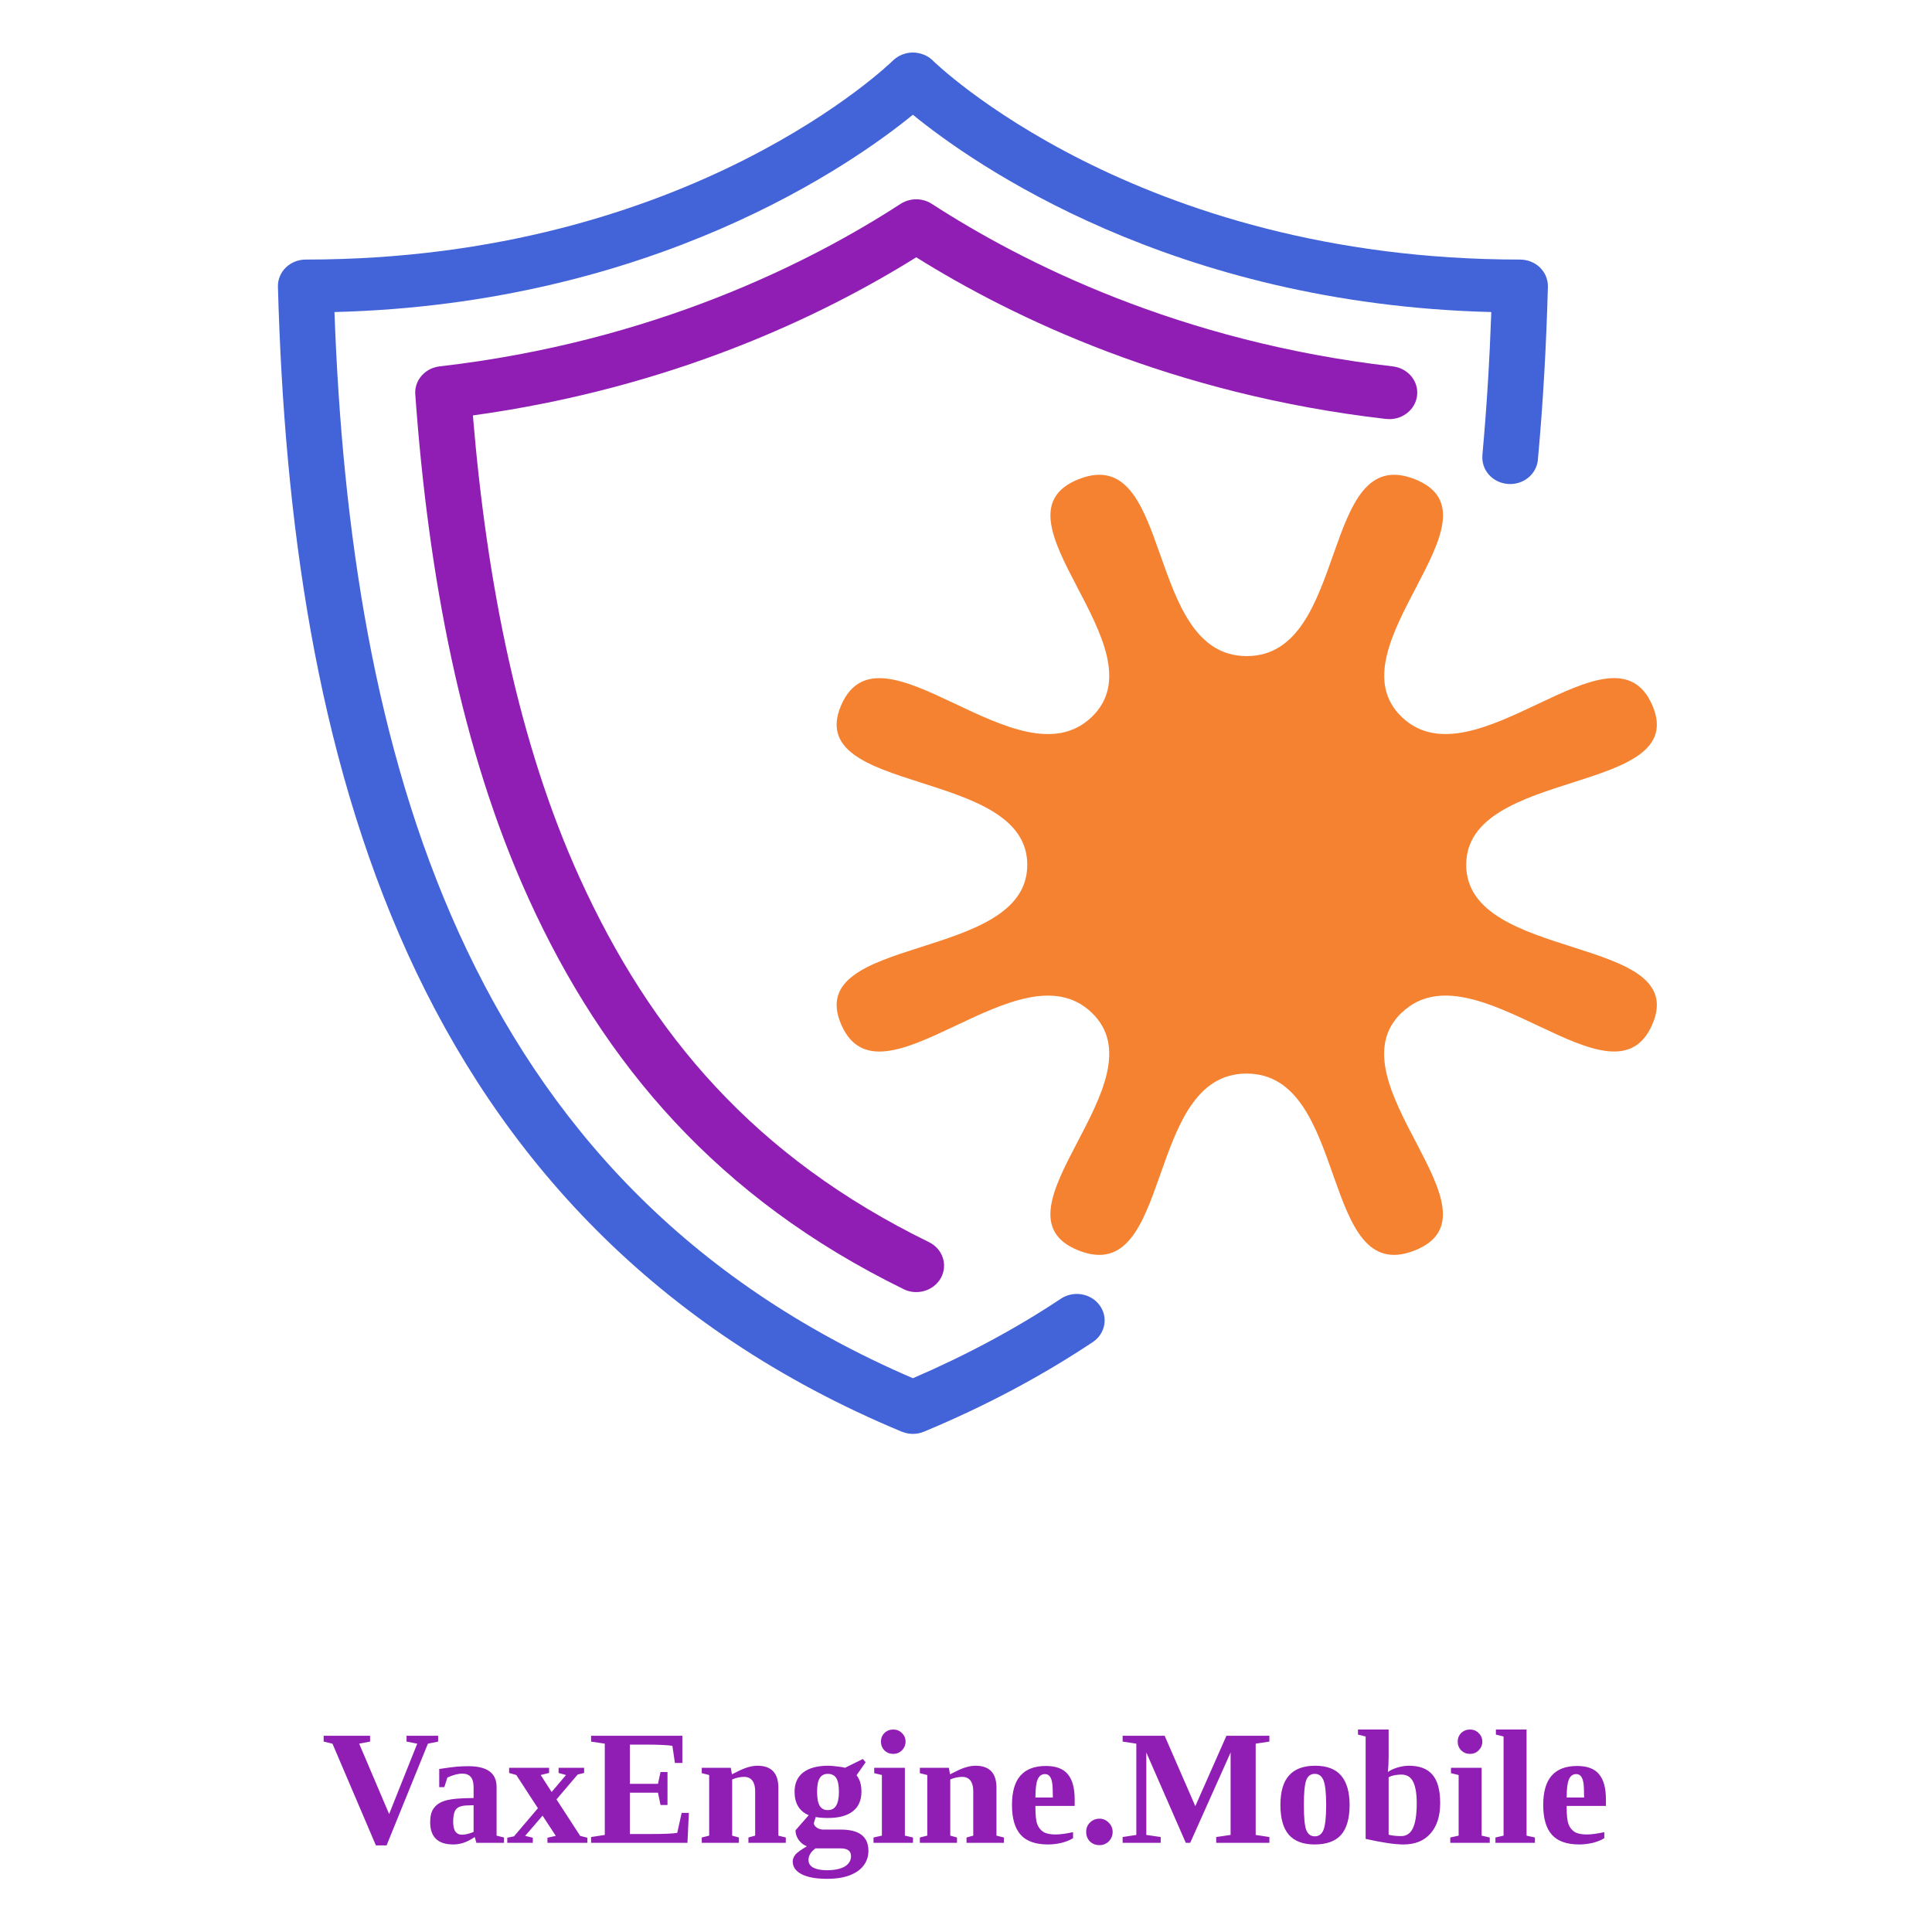
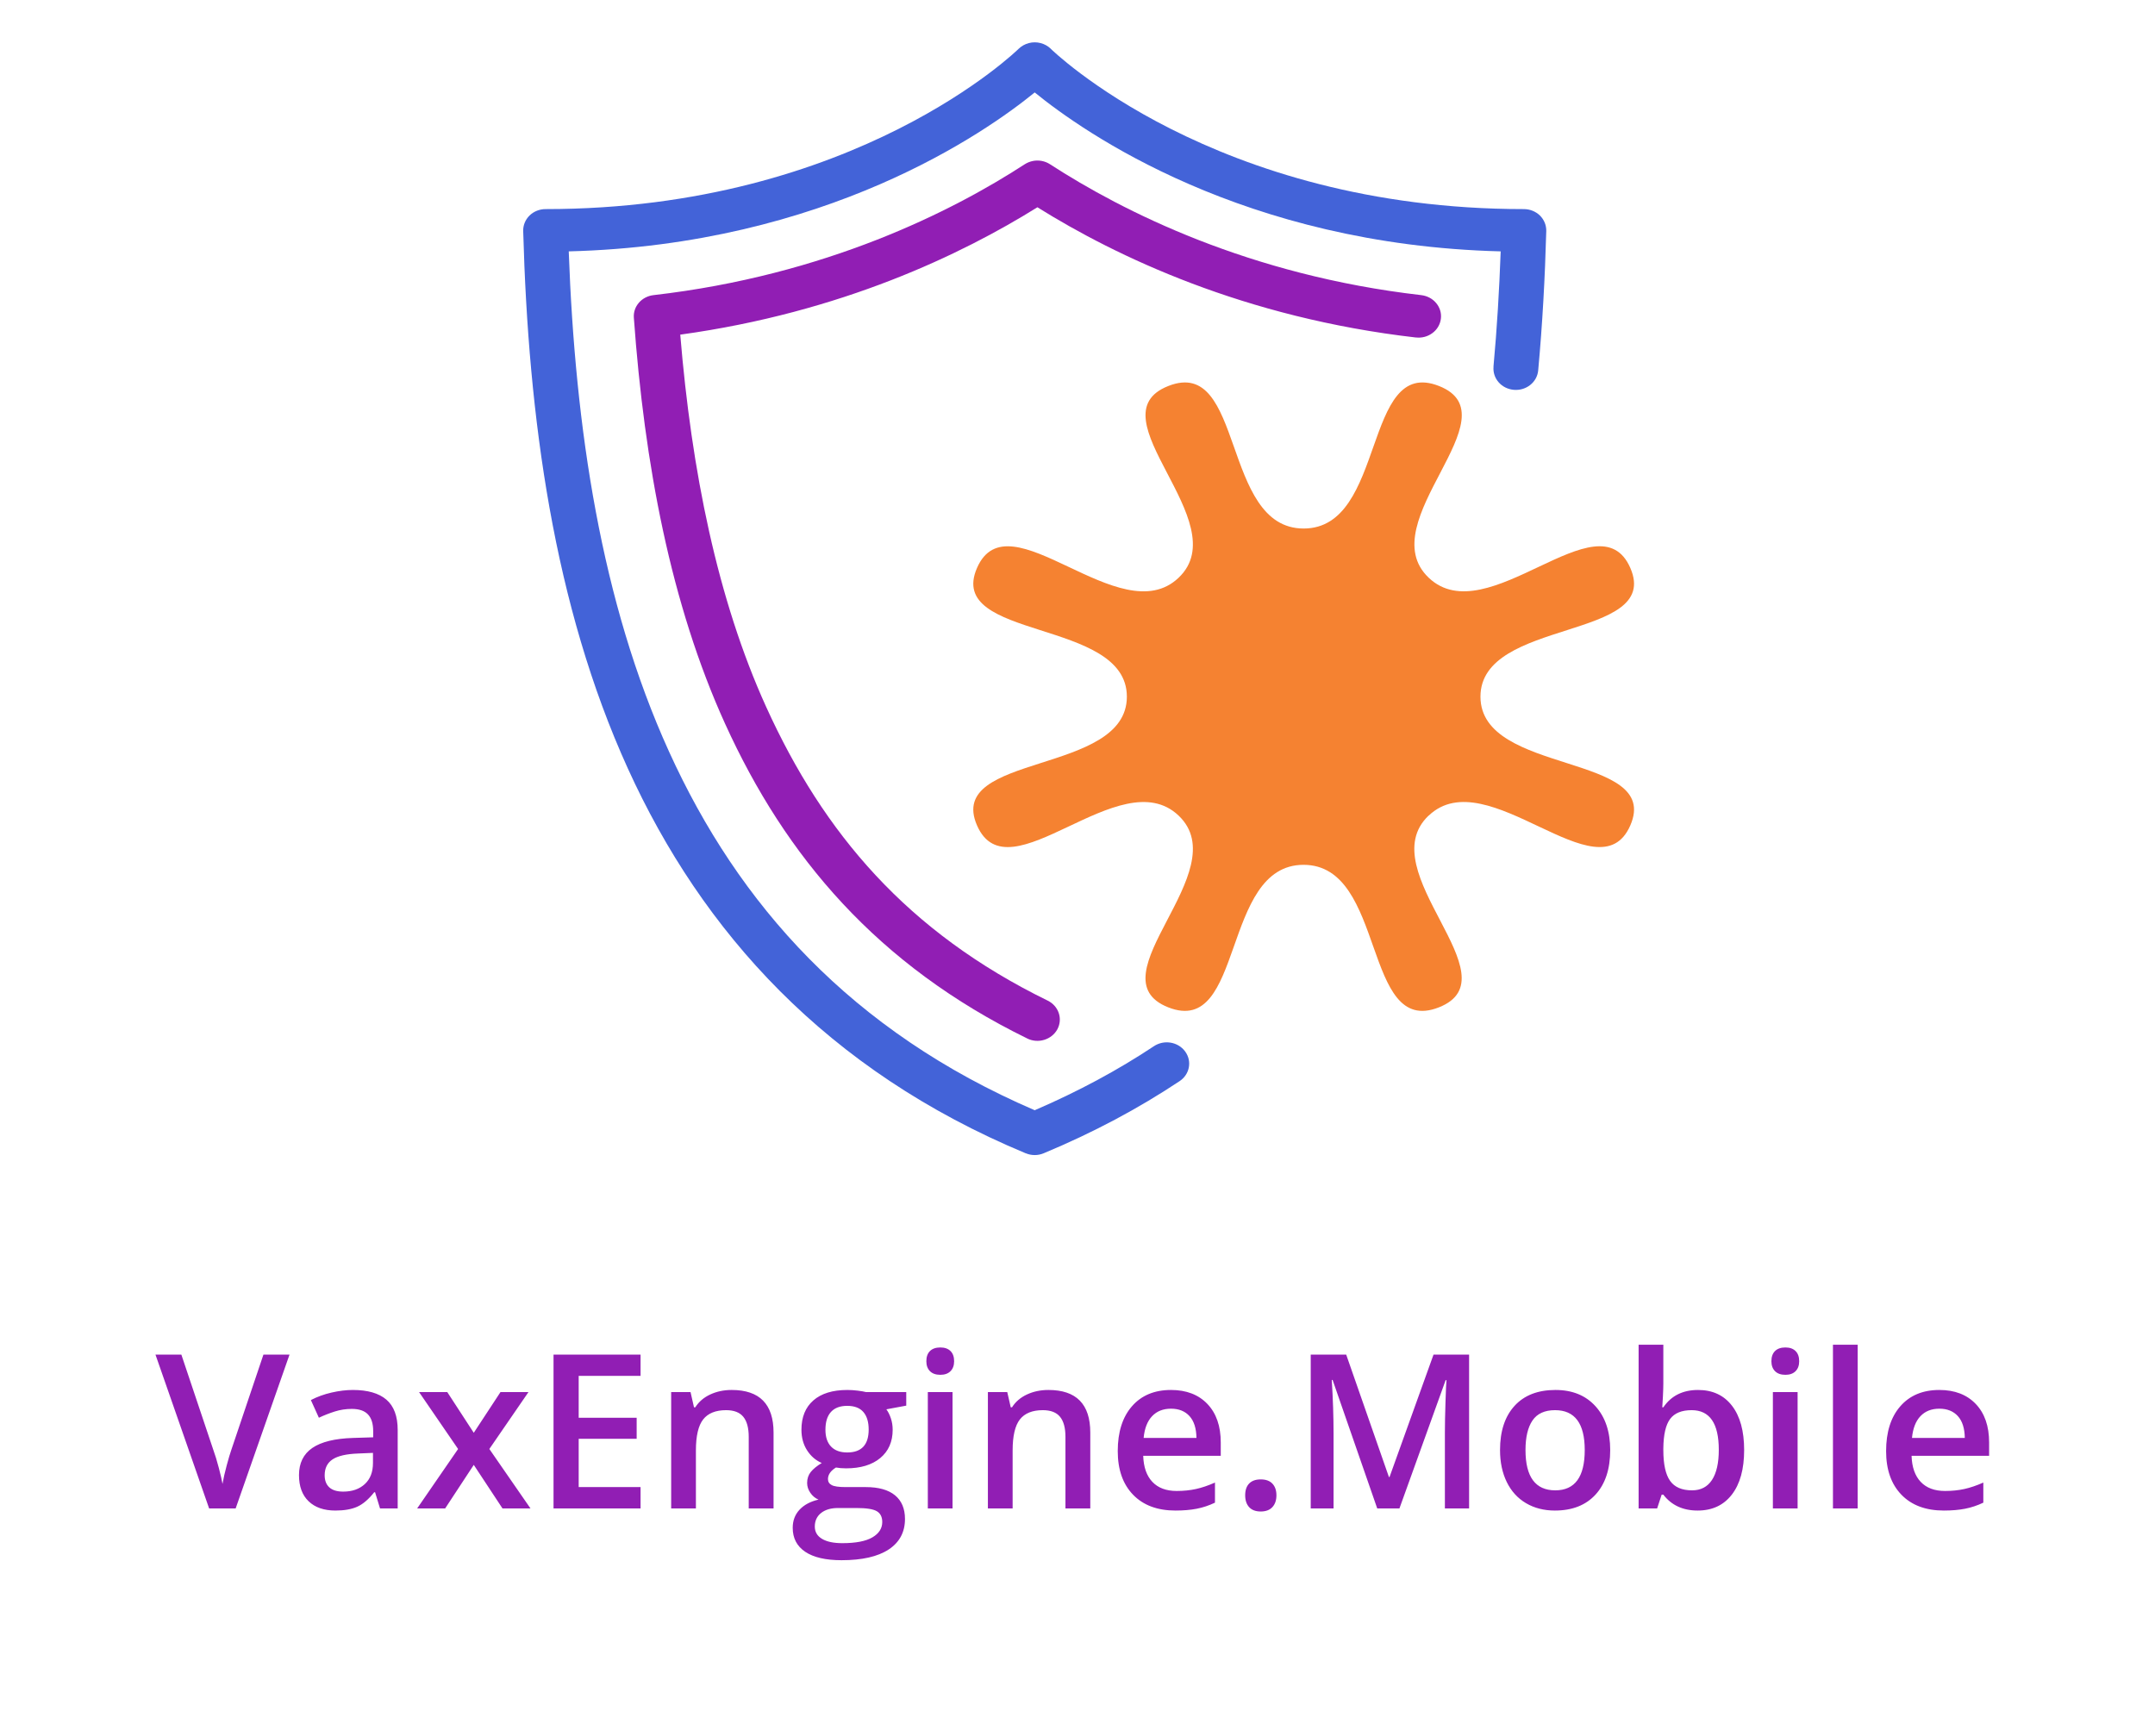
- <svg xmlns="http://www.w3.org/2000/svg" width="130" height="130" viewBox="-15 0 130 130">
+ <svg xmlns="http://www.w3.org/2000/svg" width="180" height="145" viewBox="-40 0 180 145">
  <path d="M46.879 19.238 c-0.199 0.043 -0.387 0.121 -0.555 0.234 c-4.914 3.359 -13.496 7.91 -25.133 9.316 c-0.801 0.098 -1.387 0.805 -1.328 1.609 c0.711 10.379 2.492 20.379 6.18 28.906 c4.094 9.469 10.32 17.18 20.449 22.391 l-0.004 0 c0.742 0.387 1.66 0.09 2.043 -0.652 c0.383 -0.746 0.09 -1.66 -0.656 -2.043 c-9.504 -4.887 -15.16 -11.895 -19.051 -20.895 c-3.32 -7.684 -5.059 -16.855 -5.82 -26.504 c10.895 -1.578 19.082 -5.723 24.176 -9.066 c5.316 3.492 14 7.863 25.625 9.27 l0 -0.004 c0.398 0.051 0.801 -0.063 1.117 -0.313 c0.316 -0.246 0.523 -0.609 0.57 -1.012 c0.051 -0.398 -0.063 -0.801 -0.313 -1.117 c-0.246 -0.316 -0.613 -0.52 -1.012 -0.57 c-11.637 -1.406 -20.215 -5.961 -25.133 -9.316 c-0.336 -0.23 -0.754 -0.316 -1.156 -0.234 z" transform="matrix(1.2339,0,0,1.1736,-11.5654,-9.1329)" fill="#911eb4" fill-opacity="1" fill-rule="nonzero" stroke="none" />
  <path d="M46.781 10.453 c-0.262 0.074 -0.5 0.215 -0.688 0.406 c0 0 -11.016 11.41 -32.023 11.41 c-0.41 0 -0.801 0.164 -1.086 0.457 c-0.285 0.297 -0.441 0.691 -0.43 1.102 c0.348 13.242 2.055 26.621 7.082 38.25 c5.027 11.625 13.445 21.488 26.938 27.395 l0 -0.004 c0.387 0.172 0.828 0.172 1.215 0 c3.375 -1.477 6.434 -3.199 9.199 -5.133 c0.688 -0.48 0.855 -1.426 0.375 -2.113 c-0.48 -0.688 -1.426 -0.855 -2.113 -0.375 c-2.43 1.699 -5.121 3.223 -8.07 4.559 c-12.418 -5.621 -20.051 -14.641 -24.758 -25.535 c-4.602 -10.641 -6.352 -23.074 -6.785 -35.594 c17.398 -0.465 28.25 -8.488 31.543 -11.312 c3.293 2.824 14.145 10.852 31.543 11.312 c-0.094 2.746 -0.25 5.492 -0.488 8.211 l0.004 0 c-0.035 0.402 0.09 0.801 0.348 1.109 c0.258 0.309 0.629 0.5 1.031 0.535 c0.836 0.074 1.57 -0.543 1.644 -1.379 c0.289 -3.297 0.461 -6.617 0.547 -9.926 c0.008 -0.41 -0.145 -0.805 -0.43 -1.102 c-0.285 -0.293 -0.68 -0.457 -1.09 -0.457 c-21.008 0 -32.023 -11.41 -32.023 -11.41 l0.004 0 c-0.387 -0.395 -0.957 -0.551 -1.488 -0.406 z" transform="matrix(1.2339,0,0,1.1736,-11.7895,-8.6692)" fill="#4363d8" fill-opacity="1" fill-rule="nonzero" stroke="none" />
  <path d="M73.547 65.039 c-3.961 3.961 5.875 11.504 0.695 13.648 c-5.176 2.144 -3.555 -10.145 -9.16 -10.145 c-5.602 0 -3.98 12.289 -9.156 10.145 c-5.176 -2.144 4.66 -9.688 0.699 -13.648 c-3.961 -3.961 -11.504 5.875 -13.648 0.695 c-2.145 -5.176 10.145 -3.555 10.145 -9.16 c0 -5.602 -12.289 -3.98 -10.145 -9.16 c2.145 -5.176 9.688 4.66 13.648 0.695 c3.961 -3.961 -5.875 -11.504 -0.695 -13.648 c5.176 -2.145 3.555 10.145 9.16 10.145 c5.602 0 3.981 -12.289 9.16 -10.145 c5.176 2.145 -4.66 9.688 -0.695 13.648 c3.961 3.961 11.504 -5.875 13.648 -0.695 c2.144 5.176 -10.145 3.555 -10.145 9.16 c0 5.602 12.289 3.98 10.145 9.16 c-2.144 5.176 -9.688 -4.66 -13.648 -0.695 z" transform="matrix(1.2339,0,0,1.1736,-11.4238,-8.2024)" fill="#f58231" fill-opacity="1" fill-rule="nonzero" stroke="none" />
-   <text x="50" y="124" text-anchor="middle" font-size="11" font-weight="600" fill="#911eb4">VaxEngine.Mobile</text>
+   <g transform="translate(-27.0142,126)">
+     <path d="M9.018 -12.85H11.197L6.697 0.0H4.482L0.0 -12.85H2.162L4.843 -4.86Q5.054 -4.289 5.291 -3.388Q5.528 -2.487 5.599 -2.048Q5.713 -2.716 5.95 -3.595Q6.188 -4.474 6.337 -4.896Z M18.756 0.0 18.343 -1.354H18.272Q17.569 -0.466 16.857 -0.145Q16.146 0.176 15.029 0.176Q13.597 0.176 12.792 -0.598Q11.988 -1.371 11.988 -2.786Q11.988 -4.289 13.104 -5.054Q14.221 -5.818 16.506 -5.889L18.185 -5.941V-6.46Q18.185 -7.392 17.75 -7.853Q17.314 -8.314 16.4 -8.314Q15.653 -8.314 14.968 -8.095Q14.282 -7.875 13.649 -7.576L12.981 -9.053Q13.772 -9.466 14.713 -9.681Q15.653 -9.896 16.488 -9.896Q18.343 -9.896 19.288 -9.088Q20.232 -8.279 20.232 -6.548V0.0ZM15.68 -1.406Q16.805 -1.406 17.486 -2.035Q18.167 -2.663 18.167 -3.797V-4.641L16.919 -4.588Q15.46 -4.535 14.796 -4.1Q14.133 -3.665 14.133 -2.769Q14.133 -2.118 14.52 -1.762Q14.906 -1.406 15.68 -1.406Z M25.277 -4.966 22.017 -9.721H24.372L26.587 -6.319L28.819 -9.721H31.157L27.888 -4.966L31.324 0.0H28.986L26.587 -3.639L24.196 0.0H21.858Z M40.518 0.0H33.249V-12.85H40.518V-11.074H35.35V-7.576H40.192V-5.818H35.35V-1.784H40.518Z M51.627 0.0H49.553V-5.977Q49.553 -7.102 49.1 -7.655Q48.647 -8.209 47.663 -8.209Q46.354 -8.209 45.747 -7.436Q45.141 -6.662 45.141 -4.843V0.0H43.075V-9.721H44.692L44.982 -8.446H45.088Q45.527 -9.141 46.336 -9.519Q47.145 -9.896 48.129 -9.896Q51.627 -9.896 51.627 -6.337Z M62.71 -9.721V-8.587L61.049 -8.279Q61.277 -7.972 61.427 -7.523Q61.576 -7.075 61.576 -6.574Q61.576 -5.071 60.539 -4.21Q59.502 -3.349 57.683 -3.349Q57.217 -3.349 56.839 -3.419Q56.171 -3.006 56.171 -2.452Q56.171 -2.118 56.483 -1.951Q56.795 -1.784 57.63 -1.784H59.326Q60.935 -1.784 61.77 -1.099Q62.604 -0.413 62.604 0.879Q62.604 2.531 61.242 3.428Q59.88 4.324 57.305 4.324Q55.318 4.324 54.272 3.621Q53.227 2.918 53.227 1.617Q53.227 0.721 53.793 0.11Q54.36 -0.501 55.38 -0.738Q54.967 -0.914 54.699 -1.305Q54.431 -1.696 54.431 -2.127Q54.431 -2.672 54.738 -3.05Q55.046 -3.428 55.652 -3.797Q54.896 -4.122 54.426 -4.856Q53.956 -5.59 53.956 -6.574Q53.956 -8.156 54.954 -9.026Q55.951 -9.896 57.797 -9.896Q58.21 -9.896 58.663 -9.839Q59.115 -9.782 59.344 -9.721ZM55.072 1.512Q55.072 2.18 55.674 2.54Q56.276 2.9 57.366 2.9Q59.054 2.9 59.88 2.417Q60.706 1.934 60.706 1.134Q60.706 0.501 60.253 0.233Q59.801 -0.035 58.57 -0.035H57.006Q56.118 -0.035 55.595 0.382Q55.072 0.8 55.072 1.512ZM55.96 -6.574Q55.96 -5.66 56.43 -5.168Q56.9 -4.676 57.779 -4.676Q59.572 -4.676 59.572 -6.592Q59.572 -7.541 59.128 -8.055Q58.685 -8.569 57.779 -8.569Q56.883 -8.569 56.421 -8.06Q55.96 -7.55 55.96 -6.574Z M66.577 0.0H64.512V-9.721H66.577ZM64.389 -12.296Q64.389 -12.85 64.692 -13.148Q64.995 -13.447 65.558 -13.447Q66.103 -13.447 66.406 -13.148Q66.709 -12.85 66.709 -12.296Q66.709 -11.769 66.406 -11.465Q66.103 -11.162 65.558 -11.162Q64.995 -11.162 64.692 -11.465Q64.389 -11.769 64.389 -12.296Z M78.082 0.0H76.008V-5.977Q76.008 -7.102 75.555 -7.655Q75.103 -8.209 74.118 -8.209Q72.809 -8.209 72.202 -7.436Q71.596 -6.662 71.596 -4.843V0.0H69.53V-9.721H71.147L71.438 -8.446H71.543Q71.982 -9.141 72.791 -9.519Q73.6 -9.896 74.584 -9.896Q78.082 -9.896 78.082 -6.337Z M85.201 0.176Q82.934 0.176 81.655 -1.147Q80.376 -2.47 80.376 -4.79Q80.376 -7.172 81.562 -8.534Q82.749 -9.896 84.823 -9.896Q86.748 -9.896 87.864 -8.728Q88.98 -7.559 88.98 -5.511V-4.395H82.503Q82.547 -2.979 83.268 -2.219Q83.988 -1.459 85.298 -1.459Q86.159 -1.459 86.902 -1.622Q87.645 -1.784 88.497 -2.162V-0.483Q87.741 -0.123 86.968 0.026Q86.194 0.176 85.201 0.176ZM84.823 -8.332Q83.839 -8.332 83.246 -7.708Q82.652 -7.084 82.538 -5.889H86.95Q86.933 -7.093 86.37 -7.712Q85.808 -8.332 84.823 -8.332Z M91.02 -1.099Q91.02 -1.74 91.354 -2.083Q91.688 -2.426 92.32 -2.426Q92.962 -2.426 93.296 -2.07Q93.63 -1.714 93.63 -1.099Q93.63 -0.475 93.292 -0.11Q92.953 0.255 92.32 0.255Q91.688 0.255 91.354 -0.105Q91.02 -0.466 91.02 -1.099Z M102.05 0.0 98.323 -10.731H98.253Q98.402 -8.341 98.402 -6.249V0.0H96.495V-12.85H99.457L103.025 -2.628H103.078L106.752 -12.85H109.723V0.0H107.701V-6.354Q107.701 -7.312 107.75 -8.851Q107.798 -10.389 107.833 -10.714H107.763L103.904 0.0Z M121.509 -4.878Q121.509 -2.496 120.287 -1.16Q119.065 0.176 116.886 0.176Q115.523 0.176 114.478 -0.439Q113.432 -1.055 112.869 -2.206Q112.307 -3.357 112.307 -4.878Q112.307 -7.242 113.52 -8.569Q114.732 -9.896 116.938 -9.896Q119.048 -9.896 120.278 -8.539Q121.509 -7.181 121.509 -4.878ZM114.434 -4.878Q114.434 -1.512 116.921 -1.512Q119.382 -1.512 119.382 -4.878Q119.382 -8.209 116.903 -8.209Q115.603 -8.209 115.018 -7.348Q114.434 -6.486 114.434 -4.878Z M128.848 -9.896Q130.667 -9.896 131.682 -8.578Q132.697 -7.26 132.697 -4.878Q132.697 -2.487 131.669 -1.156Q130.641 0.176 128.812 0.176Q126.967 0.176 125.947 -1.151H125.807L125.429 0.0H123.882V-13.676H125.947V-10.424Q125.947 -10.063 125.912 -9.352Q125.877 -8.64 125.859 -8.446H125.947Q126.932 -9.896 128.848 -9.896ZM128.312 -8.209Q127.063 -8.209 126.514 -7.475Q125.965 -6.741 125.947 -5.019V-4.878Q125.947 -3.103 126.51 -2.307Q127.072 -1.512 128.347 -1.512Q129.445 -1.512 130.012 -2.382Q130.579 -3.252 130.579 -4.896Q130.579 -8.209 128.312 -8.209Z M137.162 0.0H135.097V-9.721H137.162ZM134.974 -12.296Q134.974 -12.85 135.277 -13.148Q135.58 -13.447 136.143 -13.447Q136.688 -13.447 136.991 -13.148Q137.294 -12.85 137.294 -12.296Q137.294 -11.769 136.991 -11.465Q136.688 -11.162 136.143 -11.162Q135.58 -11.162 135.277 -11.465Q134.974 -11.769 134.974 -12.296Z M142.181 0.0H140.115V-13.676H142.181Z M149.379 0.176Q147.111 0.176 145.833 -1.147Q144.554 -2.47 144.554 -4.79Q144.554 -7.172 145.74 -8.534Q146.927 -9.896 149.001 -9.896Q150.926 -9.896 152.042 -8.728Q153.158 -7.559 153.158 -5.511V-4.395H146.681Q146.725 -2.979 147.445 -2.219Q148.166 -1.459 149.476 -1.459Q150.337 -1.459 151.08 -1.622Q151.822 -1.784 152.675 -2.162V-0.483Q151.919 -0.123 151.146 0.026Q150.372 0.176 149.379 0.176ZM149.001 -8.332Q148.017 -8.332 147.423 -7.708Q146.83 -7.084 146.716 -5.889H151.128Q151.11 -7.093 150.548 -7.712Q149.985 -8.332 149.001 -8.332Z" fill="#911eb4" fill-rule="nonzero" stroke="none" />
+   </g>
</svg>
